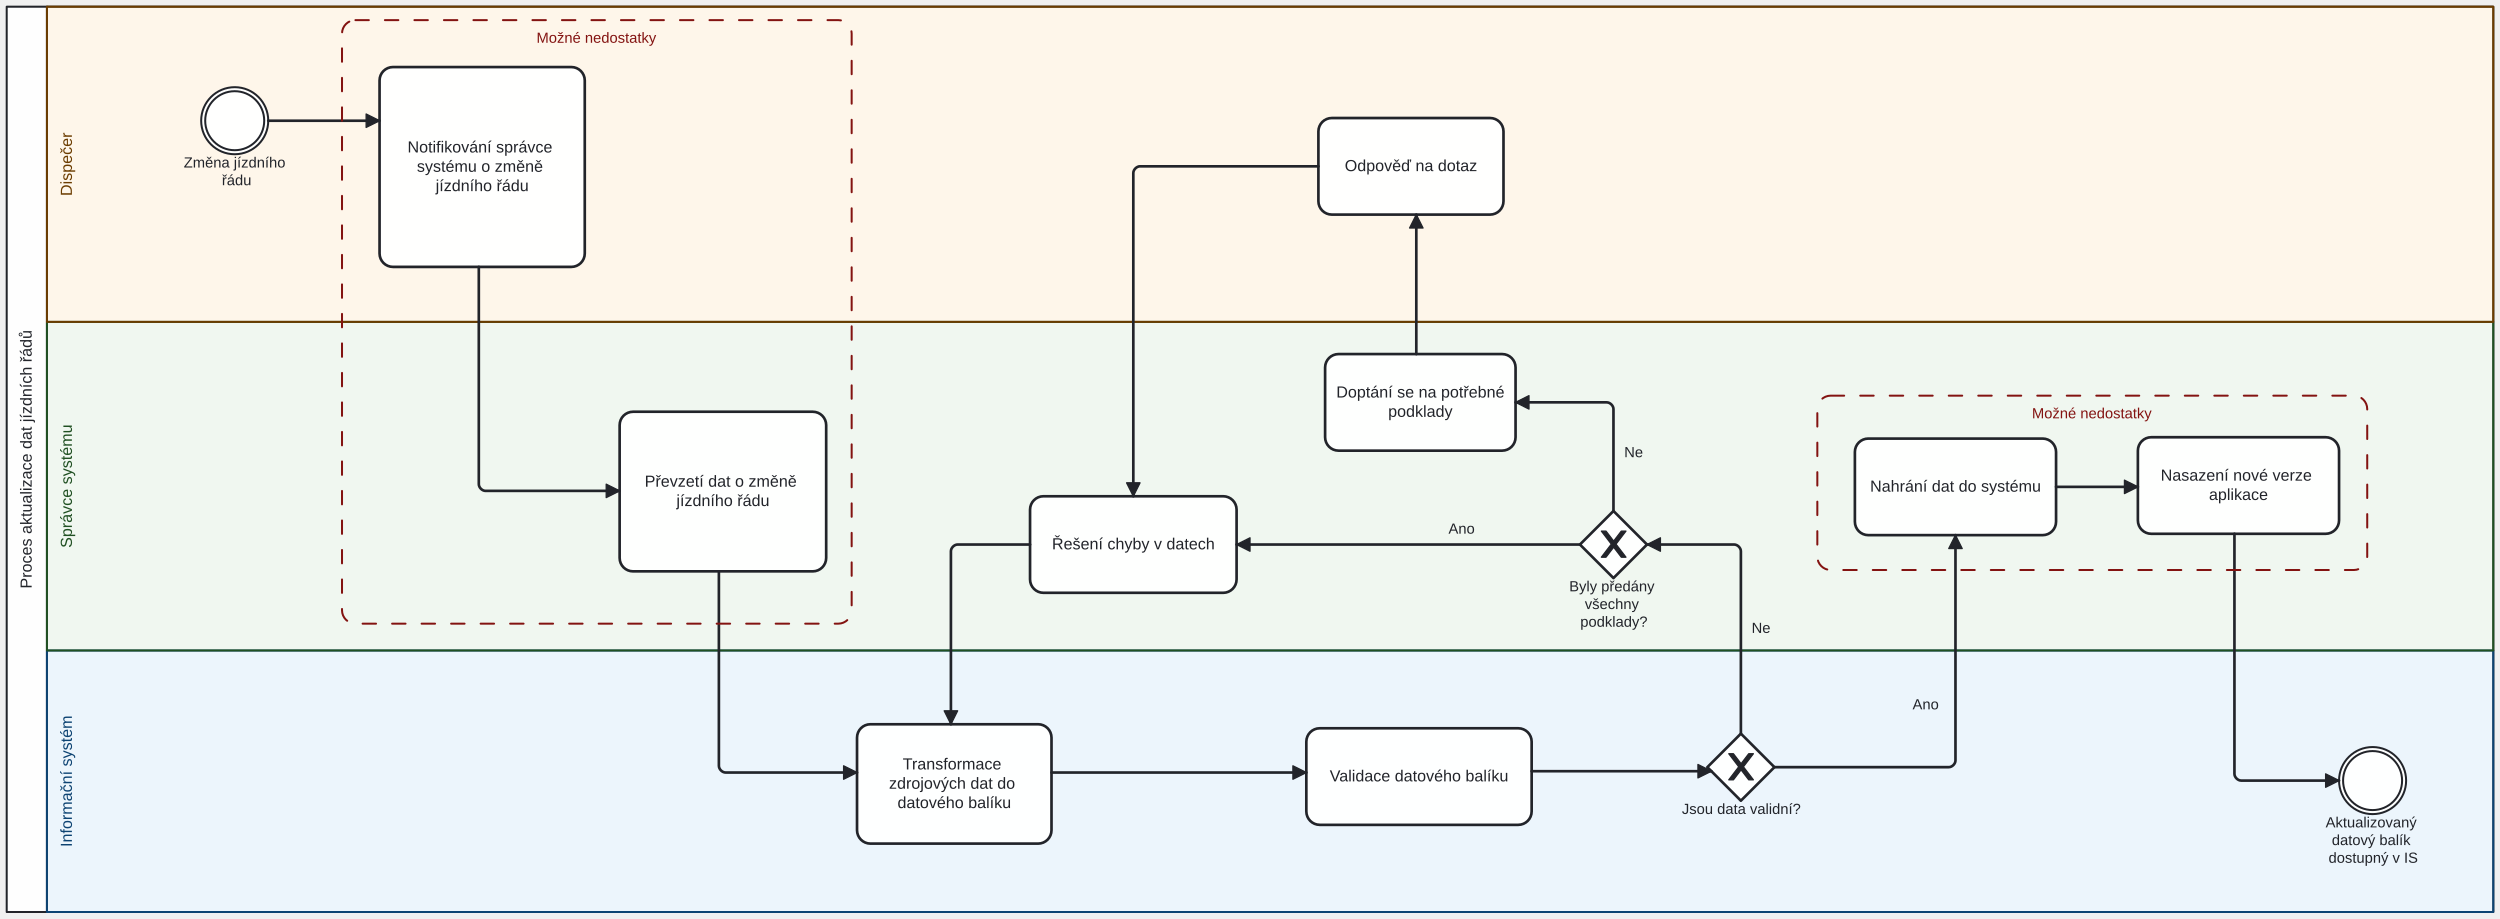
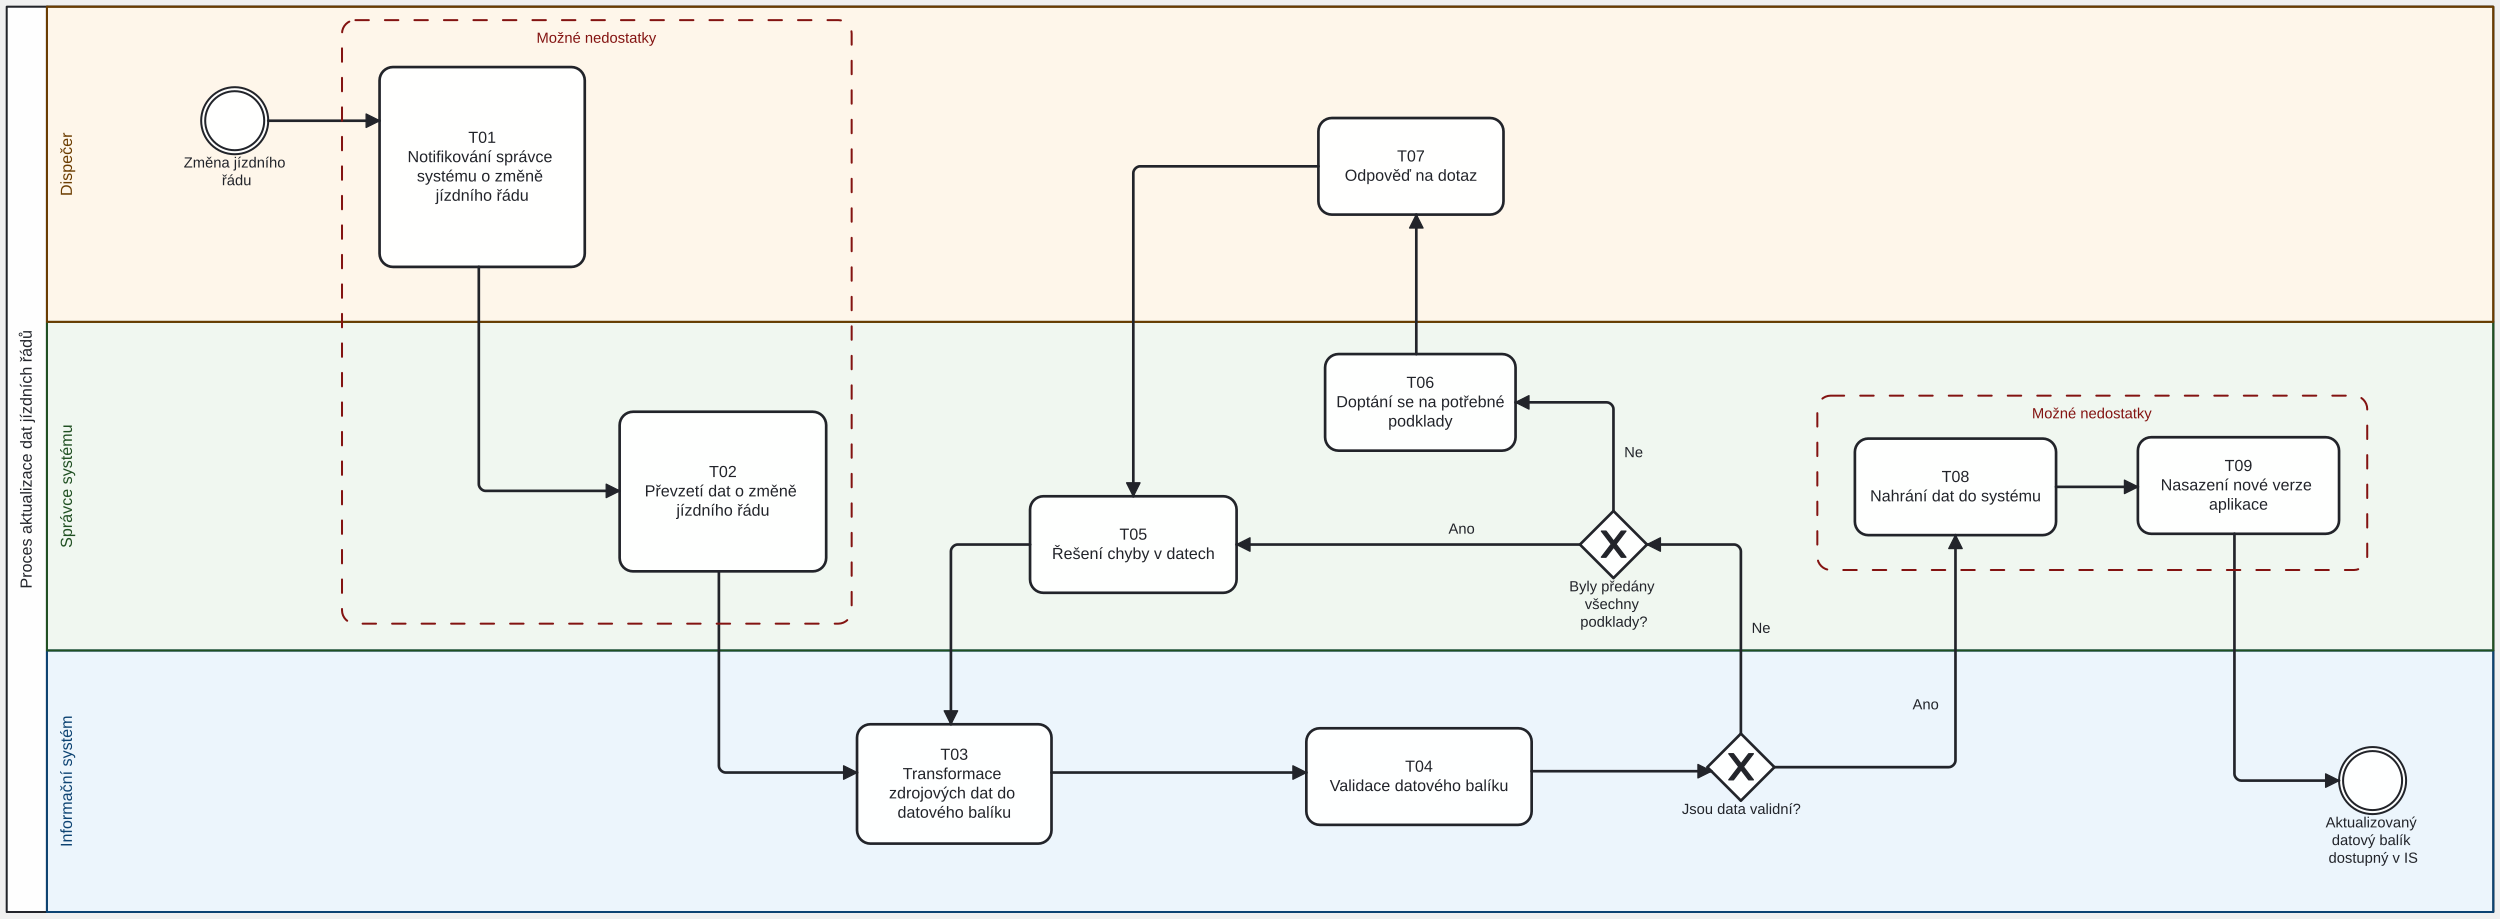
<svg xmlns="http://www.w3.org/2000/svg" width="1864" height="685" viewBox="125 55 1864 685" version="1.1">
  <defs>
-     <pattern id="djs-grid-pattern-785813" width="10" height="10" patternUnits="userSpaceOnUse">
+     <pattern id="djs-grid-pattern-616782" width="10" height="10" patternUnits="userSpaceOnUse">
      <circle cx="0.5" cy="0.5" r="0.5" style="fill: rgb(204, 204, 204);" />
    </pattern>
  </defs>
  <g class="djs-group">
    <g class="djs-element djs-shape" data-element-id="Participant_Proces_aktualizace_dat_j_zdn_ch___d_" transform="matrix(1, 0, 0, 1, 130, 60)" style="display: block;">
      <g class="djs-visual">
        <rect x="0" y="0" width="1854" height="675" rx="0" ry="0" style="stroke-linecap: round; stroke-linejoin: round; stroke: rgb(34, 36, 42); stroke-width: 1.5px; fill: white; fill-opacity: 0.95;" />
        <path style="fill: none; stroke-linecap: round; stroke-linejoin: round; stroke: rgb(34, 36, 42); stroke-width: 1.5px;" d="M30,0L30,675" />
        <text style="font-family: Arial, sans-serif; font-size: 12px; font-weight: normal; fill: rgb(34, 36, 42);" lineHeight="1.2" class="djs-label" transform="matrix(-1.83697e-16, -1, 1, -1.83697e-16, 0, 675)">
          <tspan x="241.167" y="18.6">Proces aktualizace dat jízdních řádů</tspan>
        </text>
      </g>
      <rect style="fill: none; stroke-opacity: 0; stroke: white; stroke-width: 15px;" class="djs-hit djs-hit-no-move" x="0" y="0" width="1854" height="675" />
      <rect style="fill: none; stroke-opacity: 0; stroke: white; stroke-width: 15px;" class="djs-hit djs-hit-click-stroke" x="0" y="0" width="1854" height="675" />
      <rect style="fill: none; stroke-opacity: 0; stroke: white; stroke-width: 15px;" class="djs-hit djs-hit-all" x="0" y="0" width="30" height="675" />
      <rect x="-5" y="-5" rx="4" width="1864" height="685" style="fill: none;" class="djs-outline" />
    </g>
    <g class="djs-children">
      <g class="djs-group">
        <g class="djs-element djs-shape" data-element-id="Lane_Informa_n__syst_m" transform="matrix(1, 0, 0, 1, 160, 540)" style="display: block;">
          <g class="djs-visual">
            <rect x="0" y="0" width="1824" height="195" rx="0" ry="0" style="stroke-linecap: round; stroke-linejoin: round; stroke: rgb(13, 67, 114); stroke-width: 1.5px; fill: rgb(187, 222, 251); fill-opacity: 0.25;" />
            <text style="font-family: Arial, sans-serif; font-size: 12px; font-weight: normal; fill: rgb(13, 67, 114);" lineHeight="1.2" class="djs-label" transform="matrix(-1.83697e-16, -1, 1, -1.83697e-16, 0, 195)">
              <tspan x="48.5" y="18.6">Informační systém</tspan>
            </text>
          </g>
          <rect style="fill: none; stroke-opacity: 0; stroke: white; stroke-width: 15px;" class="djs-hit djs-hit-no-move" x="0" y="0" width="1824" height="195" />
          <rect style="fill: none; stroke-opacity: 0; stroke: white; stroke-width: 15px;" class="djs-hit djs-hit-click-stroke" x="0" y="0" width="1824" height="195" />
          <rect style="fill: none; stroke-opacity: 0; stroke: white; stroke-width: 15px;" class="djs-hit djs-hit-all" x="0" y="0" width="30" height="195" />
          <rect x="-5" y="-5" rx="4" width="1834" height="205" style="fill: none;" class="djs-outline" />
        </g>
      </g>
      <g class="djs-group">
        <g class="djs-element djs-shape" data-element-id="Lane_Spr_vce_syst_mu" transform="matrix(1, 0, 0, 1, 160, 295)" style="display: block;">
          <g class="djs-visual">
            <rect x="0" y="0" width="1824" height="245" rx="0" ry="0" style="stroke-linecap: round; stroke-linejoin: round; stroke: rgb(32, 80, 34); stroke-width: 1.5px; fill: rgb(200, 230, 201); fill-opacity: 0.25;" />
            <text style="font-family: Arial, sans-serif; font-size: 12px; font-weight: normal; fill: rgb(32, 80, 34);" lineHeight="1.2" class="djs-label" transform="matrix(-1.83697e-16, -1, 1, -1.83697e-16, 0, 245)">
              <tspan x="76.5" y="18.6">Správce systému</tspan>
            </text>
          </g>
          <rect style="fill: none; stroke-opacity: 0; stroke: white; stroke-width: 15px;" class="djs-hit djs-hit-no-move" x="0" y="0" width="1824" height="245" />
          <rect style="fill: none; stroke-opacity: 0; stroke: white; stroke-width: 15px;" class="djs-hit djs-hit-click-stroke" x="0" y="0" width="1824" height="245" />
          <rect style="fill: none; stroke-opacity: 0; stroke: white; stroke-width: 15px;" class="djs-hit djs-hit-all" x="0" y="0" width="30" height="245" />
          <rect x="-5" y="-5" rx="4" width="1834" height="255" style="fill: none;" class="djs-outline" />
        </g>
      </g>
      <g class="djs-group">
        <g class="djs-element djs-shape" data-element-id="Lane_Dopravce" transform="matrix(1, 0, 0, 1, 160, 60)" style="display: block;">
          <g class="djs-visual">
            <rect x="0" y="0" width="1824" height="235" rx="0" ry="0" style="stroke-linecap: round; stroke-linejoin: round; stroke: rgb(107, 60, 0); stroke-width: 1.5px; fill: rgb(255, 224, 178); fill-opacity: 0.25;" />
            <text style="font-family: Arial, sans-serif; font-size: 12px; font-weight: normal; fill: rgb(107, 60, 0);" lineHeight="1.2" class="djs-label" transform="matrix(-1.83697e-16, -1, 1, -1.83697e-16, 0, 235)">
              <tspan x="93.833" y="18.6">Dispečer</tspan>
            </text>
          </g>
          <rect style="fill: none; stroke-opacity: 0; stroke: white; stroke-width: 15px;" class="djs-hit djs-hit-no-move" x="0" y="0" width="1824" height="235" />
          <rect style="fill: none; stroke-opacity: 0; stroke: white; stroke-width: 15px;" class="djs-hit djs-hit-click-stroke" x="0" y="0" width="1824" height="235" />
          <rect style="fill: none; stroke-opacity: 0; stroke: white; stroke-width: 15px;" class="djs-hit djs-hit-all" x="0" y="0" width="30" height="235" />
          <rect x="-5" y="-5" rx="4" width="1834" height="245" style="fill: none;" class="djs-outline" />
        </g>
      </g>
      <g class="djs-group">
        <g class="djs-element djs-shape" data-element-id="Zm_na_j_zdn_ho___du" transform="matrix(1, 0, 0, 1, 275, 120)" style="display: block;">
          <g class="djs-visual">
            <circle cx="25" cy="25" r="25" style="stroke-linecap: round; stroke-linejoin: round; stroke: rgb(34, 36, 42); stroke-width: 1.5px; fill: white; fill-opacity: 0.95;" />
            <circle cx="25" cy="25" r="22" style="stroke-linecap: round; stroke-linejoin: round; stroke: rgb(34, 36, 42); stroke-width: 1.5px; fill: none;" />
          </g>
          <rect style="fill: none; stroke-opacity: 0; stroke: white; stroke-width: 15px;" class="djs-hit djs-hit-all" x="0" y="0" width="50" height="50" />
          <circle cx="25" cy="25" r="30" style="fill: none;" class="djs-outline" />
        </g>
      </g>
      <g class="djs-group">
        <g class="djs-element djs-shape" data-element-id="Zm_na_j_zdn_ho___du_label" transform="matrix(1, 0, 0, 1, 262, 170)" style="display: block;">
          <g class="djs-visual">
            <text style="font-family: Arial, sans-serif; font-size: 11px; font-weight: normal; fill: rgb(34, 36, 42);" lineHeight="1.2" class="djs-label">
              <tspan x="0" y="9.9">Změna jízdního </tspan>
              <tspan x="28.417" y="23.1">řádu</tspan>
            </text>
          </g>
          <rect style="fill: none; stroke-opacity: 0; stroke: white; stroke-width: 15px;" class="djs-hit djs-hit-all" x="0" y="0" width="79" height="27" />
          <rect x="-5" y="-5" rx="4" width="89" height="37" style="fill: none;" class="djs-outline" />
        </g>
      </g>
      <g class="djs-group">
        <g class="djs-element djs-shape" data-element-id="Informov_n__spr_vce_syst_mu_o_zm_n__j_zdn_ch___d_" transform="matrix(1, 0, 0, 1, 408, 105)" style="display: block;">
          <g class="djs-visual">
            <rect x="0" y="0" width="153" height="149" rx="10" ry="10" style="stroke-linecap: round; stroke-linejoin: round; stroke: rgb(34, 36, 42); stroke-width: 2px; fill: white; fill-opacity: 0.95;" />
            <text style="font-family: Arial, sans-serif; font-size: 12px; font-weight: normal; fill: rgb(34, 36, 42);" lineHeight="1.2" class="djs-label">
-               <tspan x="20.833" y="63.7">Notifikování správce </tspan>
-               <tspan x="27.833" y="78.1">systému o změně </tspan>
-               <tspan x="41.833" y="92.5">jízdního řádu</tspan>
+               <tspan x="66.167" y="56.5">T01</tspan>
+               <tspan x="20.833" y="70.9">Notifikování správce </tspan>
+               <tspan x="27.833" y="85.3">systému o změně </tspan>
+               <tspan x="41.833" y="99.7">jízdního řádu</tspan>
            </text>
          </g>
          <rect style="fill: none; stroke-opacity: 0; stroke: white; stroke-width: 15px;" class="djs-hit djs-hit-all" x="0" y="0" width="153" height="149" />
          <rect x="-5" y="-5" rx="14" width="163" height="159" style="fill: none;" class="djs-outline" />
        </g>
      </g>
      <g class="djs-group">
        <g class="djs-element djs-shape" data-element-id="P_evzet__informace_o_zm_n__j_zdn_ho___du" transform="matrix(1, 0, 0, 1, 587, 362)" style="display: block;">
          <g class="djs-visual">
            <rect x="0" y="0" width="154" height="119" rx="10" ry="10" style="stroke-linecap: round; stroke-linejoin: round; stroke: rgb(34, 36, 42); stroke-width: 2px; fill: white; fill-opacity: 0.95;" />
            <text style="font-family: Arial, sans-serif; font-size: 12px; font-weight: normal; fill: rgb(34, 36, 42);" lineHeight="1.2" class="djs-label">
-               <tspan x="18.667" y="55.9">Převzetí dat o změně </tspan>
-               <tspan x="42.333" y="70.3">jízdního řádu</tspan>
+               <tspan x="66.667" y="48.7">T02</tspan>
+               <tspan x="18.667" y="63.1">Převzetí dat o změně </tspan>
+               <tspan x="42.333" y="77.5">jízdního řádu</tspan>
            </text>
          </g>
          <rect style="fill: none; stroke-opacity: 0; stroke: white; stroke-width: 15px;" class="djs-hit djs-hit-all" x="0" y="0" width="154" height="119" />
          <rect x="-5" y="-5" rx="14" width="164" height="129" style="fill: none;" class="djs-outline" />
        </g>
      </g>
      <g class="djs-group">
        <g class="djs-element djs-shape" data-element-id="Transformace_zdrojov_ch_dat_j_zdn_ho___du" transform="matrix(1, 0, 0, 1, 764, 595)" style="display: block;">
          <g class="djs-visual">
            <rect x="0" y="0" width="145" height="89" rx="10" ry="10" style="stroke-linecap: round; stroke-linejoin: round; stroke: rgb(34, 36, 42); stroke-width: 2px; fill: white; fill-opacity: 0.95;" />
            <text style="font-family: Arial, sans-serif; font-size: 12px; font-weight: normal; fill: rgb(34, 36, 42);" lineHeight="1.2" class="djs-label">
-               <tspan x="34.058" y="33.7">Transformace </tspan>
-               <tspan x="23.833" y="48.1">zdrojových dat do </tspan>
-               <tspan x="30.167" y="62.5">datového balíku</tspan>
+               <tspan x="62.167" y="26.5">T03</tspan>
+               <tspan x="34.058" y="40.9">Transformace </tspan>
+               <tspan x="23.833" y="55.3">zdrojových dat do </tspan>
+               <tspan x="30.167" y="69.7">datového balíku</tspan>
            </text>
          </g>
          <rect style="fill: none; stroke-opacity: 0; stroke: white; stroke-width: 15px;" class="djs-hit djs-hit-all" x="0" y="0" width="145" height="89" />
          <rect x="-5" y="-5" rx="14" width="155" height="99" style="fill: none;" class="djs-outline" />
        </g>
      </g>
      <g class="djs-group">
        <g class="djs-element djs-shape" data-element-id="ID__e_en__chyby_v_datech" transform="matrix(1, 0, 0, 1, 893, 425)" style="display: block;">
          <g class="djs-visual">
            <rect x="0" y="0" width="154" height="72" rx="10" ry="10" style="stroke-linecap: round; stroke-linejoin: round; stroke: rgb(34, 36, 42); stroke-width: 2px; fill: white; fill-opacity: 0.95;" />
            <text style="font-family: Arial, sans-serif; font-size: 12px; font-weight: normal; fill: rgb(34, 36, 42);" lineHeight="1.2" class="djs-label">
-               <tspan x="16.333" y="39.6">Řešení chyby v datech</tspan>
+               <tspan x="66.667" y="32.4">T05</tspan>
+               <tspan x="16.333" y="46.8">Řešení chyby v datech</tspan>
            </text>
          </g>
          <rect style="fill: none; stroke-opacity: 0; stroke: white; stroke-width: 15px;" class="djs-hit djs-hit-all" x="0" y="0" width="154" height="72" />
          <rect x="-5" y="-5" rx="14" width="164" height="82" style="fill: none;" class="djs-outline" />
        </g>
      </g>
      <g class="djs-group">
        <g class="djs-element djs-shape" data-element-id="Odpov___na_dotaz" transform="matrix(1, 0, 0, 1, 1108, 143)" style="display: block;">
          <g class="djs-visual">
            <rect x="0" y="0" width="138" height="72" rx="10" ry="10" style="stroke-linecap: round; stroke-linejoin: round; stroke: rgb(34, 36, 42); stroke-width: 2px; fill: white; fill-opacity: 0.95;" />
            <text style="font-family: Arial, sans-serif; font-size: 12px; font-weight: normal; fill: rgb(34, 36, 42);" lineHeight="1.2" class="djs-label">
-               <tspan x="19.642" y="39.6">Odpověď na dotaz</tspan>
+               <tspan x="58.667" y="32.4">T07</tspan>
+               <tspan x="19.642" y="46.8">Odpověď na dotaz</tspan>
            </text>
          </g>
          <rect style="fill: none; stroke-opacity: 0; stroke: white; stroke-width: 15px;" class="djs-hit djs-hit-all" x="0" y="0" width="138" height="72" />
          <rect x="-5" y="-5" rx="14" width="148" height="82" style="fill: none;" class="djs-outline" />
        </g>
      </g>
      <g class="djs-group">
        <g class="djs-element djs-shape" data-element-id="Dopt_n__se_na_informace" transform="matrix(1, 0, 0, 1, 1113, 319)" style="display: block;">
          <g class="djs-visual">
            <rect x="0" y="0" width="142" height="72" rx="10" ry="10" style="stroke-linecap: round; stroke-linejoin: round; stroke: rgb(34, 36, 42); stroke-width: 2px; fill: white; fill-opacity: 0.95;" />
            <text style="font-family: Arial, sans-serif; font-size: 12px; font-weight: normal; fill: rgb(34, 36, 42);" lineHeight="1.2" class="djs-label">
-               <tspan x="8.333" y="32.4">Doptání se na potřebné</tspan>
-               <tspan x="47" y="46.8">podklady</tspan>
+               <tspan x="60.667" y="25.2">T06</tspan>
+               <tspan x="8.333" y="39.6">Doptání se na potřebné</tspan>
+               <tspan x="47" y="54">podklady</tspan>
            </text>
          </g>
          <rect style="fill: none; stroke-opacity: 0; stroke: white; stroke-width: 15px;" class="djs-hit djs-hit-all" x="0" y="0" width="142" height="72" />
          <rect x="-5" y="-5" rx="14" width="152" height="82" style="fill: none;" class="djs-outline" />
        </g>
      </g>
      <g class="djs-group">
        <g class="djs-element djs-shape" data-element-id="Byli_p_ed_ny_v_echny_informace_" transform="matrix(1, 0, 0, 1, 1303, 436)" style="display: block;">
          <g class="djs-visual">
            <polygon style="stroke-linecap: round; stroke-linejoin: round; stroke: rgb(34, 36, 42); stroke-width: 2px; fill: white; fill-opacity: 0.95;" points="25,0 50,25 25,50 0,25" />
            <path style="fill: rgb(34, 36, 42); stroke-linecap: round; stroke-linejoin: round; stroke: rgb(34, 36, 42); stroke-width: 1px;" d="m 16,15 7.429,9.714 -7.429,9.714 3.429,0 5.714,-7.464 5.714,7.464 3.429,0 -7.429,-9.714 7.429,-9.714 -3.429,0 -5.714,7.464 -5.714,-7.464 -3.429,0 z" />
          </g>
          <rect style="fill: none; stroke-opacity: 0; stroke: white; stroke-width: 15px;" class="djs-hit djs-hit-all" x="0" y="0" width="50" height="50" />
          <rect style="transform-box: fill-box; transform: rotate(45deg); transform-origin: center center 0px; fill: none;" x="2" y="2" rx="4" width="46" height="46" class="djs-outline" />
        </g>
      </g>
      <g class="djs-group">
        <g class="djs-element djs-shape" data-element-id="Byli_p_ed_ny_v_echny_informace__label" transform="matrix(1, 0, 0, 1, 1295, 486)" style="display: block;">
          <g class="djs-visual">
            <text style="font-family: Arial, sans-serif; font-size: 11px; font-weight: normal; fill: rgb(34, 36, 42);" lineHeight="1.2" class="djs-label">
              <tspan x="0" y="9.9">Byly předány </tspan>
              <tspan x="11.617" y="23.1">všechny </tspan>
              <tspan x="8.242" y="36.3">podklady?</tspan>
            </text>
          </g>
          <rect style="fill: none; stroke-opacity: 0; stroke: white; stroke-width: 15px;" class="djs-hit djs-hit-all" x="0" y="0" width="67" height="40" />
          <rect x="-5" y="-5" rx="4" width="77" height="50" style="fill: none;" class="djs-outline" />
        </g>
      </g>
      <g class="djs-group">
        <g class="djs-element djs-shape" data-element-id="Jsou_data_validn__" transform="matrix(1, 0, 0, 1, 1398, 602)" style="display: block;">
          <g class="djs-visual">
            <polygon style="stroke-linecap: round; stroke-linejoin: round; stroke: rgb(34, 36, 42); stroke-width: 2px; fill: white; fill-opacity: 0.95;" points="25,0 50,25 25,50 0,25" />
            <path style="fill: rgb(34, 36, 42); stroke-linecap: round; stroke-linejoin: round; stroke: rgb(34, 36, 42); stroke-width: 1px;" d="m 16,15 7.429,9.714 -7.429,9.714 3.429,0 5.714,-7.464 5.714,7.464 3.429,0 -7.429,-9.714 7.429,-9.714 -3.429,0 -5.714,7.464 -5.714,-7.464 -3.429,0 z" />
          </g>
          <rect style="fill: none; stroke-opacity: 0; stroke: white; stroke-width: 15px;" class="djs-hit djs-hit-all" x="0" y="0" width="50" height="50" />
          <rect style="transform-box: fill-box; transform: rotate(45deg); transform-origin: center center 0px; fill: none;" x="2" y="2" rx="4" width="46" height="46" class="djs-outline" />
        </g>
      </g>
      <g class="djs-group">
        <g class="djs-element djs-shape" data-element-id="Jsou_data_validn___label" transform="matrix(1, 0, 0, 1, 1379, 652)" style="display: block;">
          <g class="djs-visual">
            <text style="font-family: Arial, sans-serif; font-size: 11px; font-weight: normal; fill: rgb(34, 36, 42);" lineHeight="1.2" class="djs-label">
              <tspan x="0" y="9.9">Jsou data validní?</tspan>
            </text>
          </g>
          <rect style="fill: none; stroke-opacity: 0; stroke: white; stroke-width: 15px;" class="djs-hit djs-hit-all" x="0" y="0" width="89" height="14" />
          <rect x="-5" y="-5" rx="4" width="99" height="24" style="fill: none;" class="djs-outline" />
        </g>
      </g>
      <g class="djs-group">
        <g class="djs-element djs-shape" data-element-id="Nahr_n__dat_do_syst_mu" transform="matrix(1, 0, 0, 1, 1508, 382)" style="display: block;">
          <g class="djs-visual">
            <rect x="0" y="0" width="150" height="72" rx="10" ry="10" style="stroke-linecap: round; stroke-linejoin: round; stroke: rgb(34, 36, 42); stroke-width: 2px; fill: white; fill-opacity: 0.95;" />
            <text style="font-family: Arial, sans-serif; font-size: 12px; font-weight: normal; fill: rgb(34, 36, 42);" lineHeight="1.2" class="djs-label">
-               <tspan x="11.333" y="39.6">Nahrání dat do systému</tspan>
+               <tspan x="64.667" y="32.4">T08</tspan>
+               <tspan x="11.333" y="46.8">Nahrání dat do systému</tspan>
            </text>
          </g>
          <rect style="fill: none; stroke-opacity: 0; stroke: white; stroke-width: 15px;" class="djs-hit djs-hit-all" x="0" y="0" width="150" height="72" />
          <rect x="-5" y="-5" rx="14" width="160" height="82" style="fill: none;" class="djs-outline" />
        </g>
      </g>
      <g class="djs-group">
        <g class="djs-element djs-shape" data-element-id="Nasazen__nov__verze_aplikace" transform="matrix(1, 0, 0, 1, 1719, 381)" style="display: block;">
          <g class="djs-visual">
            <rect x="0" y="0" width="150" height="72" rx="10" ry="10" style="stroke-linecap: round; stroke-linejoin: round; stroke: rgb(34, 36, 42); stroke-width: 2px; fill: white; fill-opacity: 0.95;" />
            <text style="font-family: Arial, sans-serif; font-size: 12px; font-weight: normal; fill: rgb(34, 36, 42);" lineHeight="1.2" class="djs-label">
-               <tspan x="17" y="32.4">Nasazení nové verze </tspan>
-               <tspan x="53" y="46.8">aplikace</tspan>
+               <tspan x="64.667" y="25.2">T09</tspan>
+               <tspan x="17" y="39.6">Nasazení nové verze </tspan>
+               <tspan x="53" y="54">aplikace</tspan>
            </text>
          </g>
          <rect style="fill: none; stroke-opacity: 0; stroke: white; stroke-width: 15px;" class="djs-hit djs-hit-all" x="0" y="0" width="150" height="72" />
          <rect x="-5" y="-5" rx="14" width="160" height="82" style="fill: none;" class="djs-outline" />
        </g>
      </g>
      <g class="djs-group">
        <g class="djs-element djs-shape" data-element-id="Aktualizovan__data_j_zdn_ch___d__dostupn__v_IS" transform="matrix(1, 0, 0, 1, 1869, 612)" style="display: block;">
          <g class="djs-visual">
            <circle cx="25" cy="25" r="25" style="stroke-linecap: round; stroke-linejoin: round; stroke: rgb(34, 36, 42); stroke-width: 1.5px; fill: white; fill-opacity: 0.95;" />
            <circle cx="25" cy="25" r="22" style="stroke-linecap: round; stroke-linejoin: round; stroke: rgb(34, 36, 42); stroke-width: 1.5px; fill: none;" />
          </g>
          <rect style="fill: none; stroke-opacity: 0; stroke: white; stroke-width: 15px;" class="djs-hit djs-hit-all" x="0" y="0" width="50" height="50" />
          <circle cx="25" cy="25" r="30" style="fill: none;" class="djs-outline" />
        </g>
      </g>
      <g class="djs-group">
        <g class="djs-element djs-shape" data-element-id="Aktualizovan__data_j_zdn_ch___d__dostupn__v_IS_label" transform="matrix(1, 0, 0, 1, 1859, 662)" style="display: block;">
          <g class="djs-visual">
            <text style="font-family: Arial, sans-serif; font-size: 11px; font-weight: normal; fill: rgb(34, 36, 42);" lineHeight="1.2" class="djs-label">
              <tspan x="0" y="9.9">Aktualizovaný </tspan>
              <tspan x="4.592" y="23.1">datový balík </tspan>
              <tspan x="2.15" y="36.3">dostupný v IS</tspan>
            </text>
          </g>
          <rect style="fill: none; stroke-opacity: 0; stroke: white; stroke-width: 15px;" class="djs-hit djs-hit-all" x="0" y="0" width="71" height="40" />
          <rect x="-5" y="-5" rx="4" width="81" height="50" style="fill: none;" class="djs-outline" />
        </g>
      </g>
      <g class="djs-group">
        <g class="djs-element djs-shape" data-element-id="Validace_transformovan_ch_dat" transform="matrix(1, 0, 0, 1, 1099, 598)" style="display: block;">
          <g class="djs-visual">
            <rect x="0" y="0" width="168" height="72" rx="10" ry="10" style="stroke-linecap: round; stroke-linejoin: round; stroke: rgb(34, 36, 42); stroke-width: 2px; fill: white; fill-opacity: 0.95;" />
            <text style="font-family: Arial, sans-serif; font-size: 12px; font-weight: normal; fill: rgb(34, 36, 42);" lineHeight="1.2" class="djs-label">
-               <tspan x="17.442" y="39.6">Validace datového balíku</tspan>
+               <tspan x="73.667" y="32.4">T04</tspan>
+               <tspan x="17.442" y="46.8">Validace datového balíku</tspan>
            </text>
          </g>
          <rect style="fill: none; stroke-opacity: 0; stroke: white; stroke-width: 15px;" class="djs-hit djs-hit-all" x="0" y="0" width="168" height="72" />
          <rect x="-5" y="-5" rx="14" width="178" height="82" style="fill: none;" class="djs-outline" />
        </g>
      </g>
      <g class="djs-group">
        <g class="djs-element djs-connection" data-element-id="Flow_rel-Zm_na_j_zdn_ho___du-Informov_n__spr_vce_syst_mu_o_zm_n__j_zdn_ch___d_-forward" style="display: block;">
          <g class="djs-visual">
            <defs>
-               <marker id="marker-e4m0nhn0h5b1ksuc3ivaxv1q3" viewBox="0 0 20 20" refX="11" refY="10" markerWidth="10" markerHeight="10" orient="auto">
-                 <path d="M 1 5 L 11 10 L 1 15 Z" style="stroke-linecap: round; stroke-linejoin: round; stroke: rgb(34, 36, 42); stroke-width: 1px; fill: rgb(34, 36, 42);" />
-               </marker>
-             </defs>
-             <path style="fill: none; stroke-linecap: round; stroke-linejoin: round; stroke: rgb(34, 36, 42); stroke-width: 2px; marker-end: url('#marker-e4m0nhn0h5b1ksuc3ivaxv1q3');" data-corner-radius="5" d="M325,145L408,145" />
+               <marker id="marker-1brtw1fh9u2zrxyj44ffr96nu" viewBox="0 0 20 20" refX="11" refY="10" markerWidth="10" markerHeight="10" orient="auto">
+                 <path d="M 1 5 L 11 10 L 1 15 Z" style="stroke-linecap: round; stroke-linejoin: round; stroke: rgb(34, 36, 42); stroke-width: 1px; fill: rgb(34, 36, 42);" />
+               </marker>
+             </defs>
+             <path style="fill: none; stroke-linecap: round; stroke-linejoin: round; stroke: rgb(34, 36, 42); stroke-width: 2px; marker-end: url('#marker-1brtw1fh9u2zrxyj44ffr96nu');" data-corner-radius="5" d="M325,145L408,145" />
          </g>
          <path d="M325,145L408,145" style="fill: none; stroke-opacity: 0; stroke: white; stroke-width: 15px;" class="djs-hit djs-hit-stroke" />
          <rect x="320" y="140" rx="4" width="93" height="10" style="fill: none;" class="djs-outline" />
        </g>
      </g>
      <g class="djs-group">
        <g class="djs-element djs-connection" data-element-id="Flow_rel-Informov_n__spr_vce_syst_mu_o_zm_n__j_zdn_ch___d_-P_evzet__informace_o_zm_n__j_zdn_ho___du-forward" style="display: block;">
          <g class="djs-visual">
            <defs>
-               <marker id="marker-58b5t4pa62pu72tnmun0bsj7q" viewBox="0 0 20 20" refX="11" refY="10" markerWidth="10" markerHeight="10" orient="auto">
-                 <path d="M 1 5 L 11 10 L 1 15 Z" style="stroke-linecap: round; stroke-linejoin: round; stroke: rgb(34, 36, 42); stroke-width: 1px; fill: rgb(34, 36, 42);" />
-               </marker>
-             </defs>
-             <path style="fill: none; stroke-linecap: round; stroke-linejoin: round; stroke: rgb(34, 36, 42); stroke-width: 2px; marker-end: url('#marker-58b5t4pa62pu72tnmun0bsj7q');" data-corner-radius="5" d="M482,254L482,416C482,418.5,484.5,421,487,421L587,421" />
+               <marker id="marker-9xhbwemibidbk5tkkyuw73854" viewBox="0 0 20 20" refX="11" refY="10" markerWidth="10" markerHeight="10" orient="auto">
+                 <path d="M 1 5 L 11 10 L 1 15 Z" style="stroke-linecap: round; stroke-linejoin: round; stroke: rgb(34, 36, 42); stroke-width: 1px; fill: rgb(34, 36, 42);" />
+               </marker>
+             </defs>
+             <path style="fill: none; stroke-linecap: round; stroke-linejoin: round; stroke: rgb(34, 36, 42); stroke-width: 2px; marker-end: url('#marker-9xhbwemibidbk5tkkyuw73854');" data-corner-radius="5" d="M482,254L482,416C482,418.5,484.5,421,487,421L587,421" />
          </g>
          <path d="M482,254L482,421L587,421" style="fill: none; stroke-opacity: 0; stroke: white; stroke-width: 15px;" class="djs-hit djs-hit-stroke" />
          <rect x="477" y="249" rx="4" width="115" height="177" style="fill: none;" class="djs-outline" />
        </g>
      </g>
      <g class="djs-group">
        <g class="djs-element djs-connection" data-element-id="Flow_rel-P_evzet__informace_o_zm_n__j_zdn_ho___du-Transformace_zdrojov_ch_dat_j_zdn_ho___du-forward" style="display: block;">
          <g class="djs-visual">
            <defs>
-               <marker id="marker-99krpypl8b5ds69125cg6mav7" viewBox="0 0 20 20" refX="11" refY="10" markerWidth="10" markerHeight="10" orient="auto">
-                 <path d="M 1 5 L 11 10 L 1 15 Z" style="stroke-linecap: round; stroke-linejoin: round; stroke: rgb(34, 36, 42); stroke-width: 1px; fill: rgb(34, 36, 42);" />
-               </marker>
-             </defs>
-             <path style="fill: none; stroke-linecap: round; stroke-linejoin: round; stroke: rgb(34, 36, 42); stroke-width: 2px; marker-end: url('#marker-99krpypl8b5ds69125cg6mav7');" data-corner-radius="5" d="M661,481L661,626C661,628.5,663.5,631,666,631L764,631" />
+               <marker id="marker-b1etdefr098kgor4690lq83ut" viewBox="0 0 20 20" refX="11" refY="10" markerWidth="10" markerHeight="10" orient="auto">
+                 <path d="M 1 5 L 11 10 L 1 15 Z" style="stroke-linecap: round; stroke-linejoin: round; stroke: rgb(34, 36, 42); stroke-width: 1px; fill: rgb(34, 36, 42);" />
+               </marker>
+             </defs>
+             <path style="fill: none; stroke-linecap: round; stroke-linejoin: round; stroke: rgb(34, 36, 42); stroke-width: 2px; marker-end: url('#marker-b1etdefr098kgor4690lq83ut');" data-corner-radius="5" d="M661,481L661,626C661,628.5,663.5,631,666,631L764,631" />
          </g>
          <path d="M661,481L661,631L764,631" style="fill: none; stroke-opacity: 0; stroke: white; stroke-width: 15px;" class="djs-hit djs-hit-stroke" />
          <rect x="656" y="476" rx="4" width="113" height="160" style="fill: none;" class="djs-outline" />
        </g>
      </g>
      <g class="djs-group">
        <g class="djs-element djs-connection" data-element-id="Flow_rel-Transformace_zdrojov_ch_dat_j_zdn_ho___du-Validace_transformovan_ch_dat-forward" style="display: block;">
          <g class="djs-visual">
            <defs>
-               <marker id="marker-1axw0jt03a1ut7qa5wzkli6bd" viewBox="0 0 20 20" refX="11" refY="10" markerWidth="10" markerHeight="10" orient="auto">
-                 <path d="M 1 5 L 11 10 L 1 15 Z" style="stroke-linecap: round; stroke-linejoin: round; stroke: rgb(34, 36, 42); stroke-width: 1px; fill: rgb(34, 36, 42);" />
-               </marker>
-             </defs>
-             <path style="fill: none; stroke-linecap: round; stroke-linejoin: round; stroke: rgb(34, 36, 42); stroke-width: 2px; marker-end: url('#marker-1axw0jt03a1ut7qa5wzkli6bd');" data-corner-radius="5" d="M909,631L1099,631" />
+               <marker id="marker-1ihk04dwvcmldymuwr7ufcr03" viewBox="0 0 20 20" refX="11" refY="10" markerWidth="10" markerHeight="10" orient="auto">
+                 <path d="M 1 5 L 11 10 L 1 15 Z" style="stroke-linecap: round; stroke-linejoin: round; stroke: rgb(34, 36, 42); stroke-width: 1px; fill: rgb(34, 36, 42);" />
+               </marker>
+             </defs>
+             <path style="fill: none; stroke-linecap: round; stroke-linejoin: round; stroke: rgb(34, 36, 42); stroke-width: 2px; marker-end: url('#marker-1ihk04dwvcmldymuwr7ufcr03');" data-corner-radius="5" d="M909,631L1099,631" />
          </g>
          <path d="M909,631L1099,631" style="fill: none; stroke-opacity: 0; stroke: white; stroke-width: 15px;" class="djs-hit djs-hit-stroke" />
          <rect x="904" y="626" rx="4" width="200" height="10" style="fill: none;" class="djs-outline" />
        </g>
      </g>
      <g class="djs-group">
        <g class="djs-element djs-connection" data-element-id="Flow_rel-Validace_transformovan_ch_dat-Jsou_data_validn__-forward" style="display: block;">
          <g class="djs-visual">
            <defs>
-               <marker id="marker-0o9ek1p2kg37cfmu8xpos8086" viewBox="0 0 20 20" refX="11" refY="10" markerWidth="10" markerHeight="10" orient="auto">
-                 <path d="M 1 5 L 11 10 L 1 15 Z" style="stroke-linecap: round; stroke-linejoin: round; stroke: rgb(34, 36, 42); stroke-width: 1px; fill: rgb(34, 36, 42);" />
-               </marker>
-             </defs>
-             <path style="fill: none; stroke-linecap: round; stroke-linejoin: round; stroke: rgb(34, 36, 42); stroke-width: 2px; marker-end: url('#marker-0o9ek1p2kg37cfmu8xpos8086');" data-corner-radius="5" d="M1267,630L1401,630" />
+               <marker id="marker-dd61er4fx4aacd4ovztzwdyjm" viewBox="0 0 20 20" refX="11" refY="10" markerWidth="10" markerHeight="10" orient="auto">
+                 <path d="M 1 5 L 11 10 L 1 15 Z" style="stroke-linecap: round; stroke-linejoin: round; stroke: rgb(34, 36, 42); stroke-width: 1px; fill: rgb(34, 36, 42);" />
+               </marker>
+             </defs>
+             <path style="fill: none; stroke-linecap: round; stroke-linejoin: round; stroke: rgb(34, 36, 42); stroke-width: 2px; marker-end: url('#marker-dd61er4fx4aacd4ovztzwdyjm');" data-corner-radius="5" d="M1267,630L1401,630" />
          </g>
          <path d="M1267,630L1401,630" style="fill: none; stroke-opacity: 0; stroke: white; stroke-width: 15px;" class="djs-hit djs-hit-stroke" />
          <rect x="1262" y="625" rx="4" width="144" height="10" style="fill: none;" class="djs-outline" />
        </g>
      </g>
      <g class="djs-group">
        <g class="djs-element djs-connection" data-element-id="Flow_rel-Jsou_data_validn__-Ru_n__kontrola_v_stupn_ch_dat-forward-Ano" style="display: block;">
          <g class="djs-visual">
            <defs>
-               <marker id="marker-2ji7a7zaufi5zcukvswgxoewo" viewBox="0 0 20 20" refX="11" refY="10" markerWidth="10" markerHeight="10" orient="auto">
-                 <path d="M 1 5 L 11 10 L 1 15 Z" style="stroke-linecap: round; stroke-linejoin: round; stroke: rgb(34, 36, 42); stroke-width: 1px; fill: rgb(34, 36, 42);" />
-               </marker>
-             </defs>
-             <path style="fill: none; stroke-linecap: round; stroke-linejoin: round; stroke: rgb(34, 36, 42); stroke-width: 2px; marker-end: url('#marker-2ji7a7zaufi5zcukvswgxoewo');" data-corner-radius="5" d="M1448,627L1578,627C1580.5,627,1583,624.5,1583,622L1583,454" />
+               <marker id="marker-47d6qi94rnf581o8y3tfroayq" viewBox="0 0 20 20" refX="11" refY="10" markerWidth="10" markerHeight="10" orient="auto">
+                 <path d="M 1 5 L 11 10 L 1 15 Z" style="stroke-linecap: round; stroke-linejoin: round; stroke: rgb(34, 36, 42); stroke-width: 1px; fill: rgb(34, 36, 42);" />
+               </marker>
+             </defs>
+             <path style="fill: none; stroke-linecap: round; stroke-linejoin: round; stroke: rgb(34, 36, 42); stroke-width: 2px; marker-end: url('#marker-47d6qi94rnf581o8y3tfroayq');" data-corner-radius="5" d="M1448,627L1578,627C1580.5,627,1583,624.5,1583,622L1583,454" />
          </g>
          <path d="M1448,627L1583,627L1583,454" style="fill: none; stroke-opacity: 0; stroke: white; stroke-width: 15px;" class="djs-hit djs-hit-stroke" />
          <rect x="1443" y="449" rx="4" width="145" height="183" style="fill: none;" class="djs-outline" />
        </g>
      </g>
      <g class="djs-group">
        <g class="djs-element djs-shape" data-element-id="Flow_rel-Jsou_data_validn__-Ru_n__kontrola_v_stupn_ch_dat-forward-Ano_label" transform="matrix(1, 0, 0, 1, 1551, 574)" style="display: block;">
          <g class="djs-visual">
            <text style="font-family: Arial, sans-serif; font-size: 11px; font-weight: normal; fill: rgb(34, 36, 42);" lineHeight="1.2" class="djs-label">
              <tspan x="0" y="9.9">Ano</tspan>
            </text>
          </g>
          <rect style="fill: none; stroke-opacity: 0; stroke: white; stroke-width: 15px;" class="djs-hit djs-hit-all" x="0" y="0" width="20" height="14" />
          <rect x="-5" y="-5" rx="4" width="30" height="24" style="fill: none;" class="djs-outline" />
        </g>
      </g>
      <g class="djs-group">
        <g class="djs-element djs-connection" data-element-id="Flow_rel-Nahr_n__dat_do_syst_mu-Nasazen__nov__verze_aplikace-forward" style="display: block;">
          <g class="djs-visual">
            <defs>
-               <marker id="marker-ds2p8t3d9odvwa1kiyzsdj3dp" viewBox="0 0 20 20" refX="11" refY="10" markerWidth="10" markerHeight="10" orient="auto">
-                 <path d="M 1 5 L 11 10 L 1 15 Z" style="stroke-linecap: round; stroke-linejoin: round; stroke: rgb(34, 36, 42); stroke-width: 1px; fill: rgb(34, 36, 42);" />
-               </marker>
-             </defs>
-             <path style="fill: none; stroke-linecap: round; stroke-linejoin: round; stroke: rgb(34, 36, 42); stroke-width: 2px; marker-end: url('#marker-ds2p8t3d9odvwa1kiyzsdj3dp');" data-corner-radius="5" d="M1658,418L1719,418" />
+               <marker id="marker-8f0mg2f07cbyswr3025iv52mi" viewBox="0 0 20 20" refX="11" refY="10" markerWidth="10" markerHeight="10" orient="auto">
+                 <path d="M 1 5 L 11 10 L 1 15 Z" style="stroke-linecap: round; stroke-linejoin: round; stroke: rgb(34, 36, 42); stroke-width: 1px; fill: rgb(34, 36, 42);" />
+               </marker>
+             </defs>
+             <path style="fill: none; stroke-linecap: round; stroke-linejoin: round; stroke: rgb(34, 36, 42); stroke-width: 2px; marker-end: url('#marker-8f0mg2f07cbyswr3025iv52mi');" data-corner-radius="5" d="M1658,418L1719,418" />
          </g>
          <path d="M1658,418L1719,418" style="fill: none; stroke-opacity: 0; stroke: white; stroke-width: 15px;" class="djs-hit djs-hit-stroke" />
          <rect x="1653" y="413" rx="4" width="71" height="10" style="fill: none;" class="djs-outline" />
        </g>
      </g>
      <g class="djs-group">
        <g class="djs-element djs-connection" data-element-id="Flow_rel-Nasazen__nov__verze_aplikace-Aktualizovan__data_j_zdn_ch___d__dostupn__v_IS-forward" style="display: block;">
          <g class="djs-visual">
            <defs>
-               <marker id="marker-52mfmgy4wq8bd0q75mnl08wq7" viewBox="0 0 20 20" refX="11" refY="10" markerWidth="10" markerHeight="10" orient="auto">
-                 <path d="M 1 5 L 11 10 L 1 15 Z" style="stroke-linecap: round; stroke-linejoin: round; stroke: rgb(34, 36, 42); stroke-width: 1px; fill: rgb(34, 36, 42);" />
-               </marker>
-             </defs>
-             <path style="fill: none; stroke-linecap: round; stroke-linejoin: round; stroke: rgb(34, 36, 42); stroke-width: 2px; marker-end: url('#marker-52mfmgy4wq8bd0q75mnl08wq7');" data-corner-radius="5" d="M1791,453L1791,632C1791,634.5,1793.5,637,1796,637L1869,637" />
+               <marker id="marker-0ibwnt7ammpe82zum3hguuvvy" viewBox="0 0 20 20" refX="11" refY="10" markerWidth="10" markerHeight="10" orient="auto">
+                 <path d="M 1 5 L 11 10 L 1 15 Z" style="stroke-linecap: round; stroke-linejoin: round; stroke: rgb(34, 36, 42); stroke-width: 1px; fill: rgb(34, 36, 42);" />
+               </marker>
+             </defs>
+             <path style="fill: none; stroke-linecap: round; stroke-linejoin: round; stroke: rgb(34, 36, 42); stroke-width: 2px; marker-end: url('#marker-0ibwnt7ammpe82zum3hguuvvy');" data-corner-radius="5" d="M1791,453L1791,632C1791,634.5,1793.5,637,1796,637L1869,637" />
          </g>
          <path d="M1791,453L1791,637L1869,637" style="fill: none; stroke-opacity: 0; stroke: white; stroke-width: 15px;" class="djs-hit djs-hit-stroke" />
          <rect x="1786" y="448" rx="4" width="88" height="194" style="fill: none;" class="djs-outline" />
        </g>
      </g>
      <g class="djs-group">
        <g class="djs-element djs-connection" data-element-id="Flow_rel-Jsou_data_validn__-Byli_p_ed_ny_v_echny_informace_-forward-Ne" style="display: block;">
          <g class="djs-visual">
            <defs>
-               <marker id="marker-0mzinocvf3nebyha4a4cduflp" viewBox="0 0 20 20" refX="11" refY="10" markerWidth="10" markerHeight="10" orient="auto">
-                 <path d="M 1 5 L 11 10 L 1 15 Z" style="stroke-linecap: round; stroke-linejoin: round; stroke: rgb(34, 36, 42); stroke-width: 1px; fill: rgb(34, 36, 42);" />
-               </marker>
-             </defs>
-             <path style="fill: none; stroke-linecap: round; stroke-linejoin: round; stroke: rgb(34, 36, 42); stroke-width: 2px; marker-end: url('#marker-0mzinocvf3nebyha4a4cduflp');" data-corner-radius="5" d="M1423,602L1423,466C1423,463.5,1420.5,461,1418,461L1353,461" />
+               <marker id="marker-897snkzohbkpdoo7mww3tf27y" viewBox="0 0 20 20" refX="11" refY="10" markerWidth="10" markerHeight="10" orient="auto">
+                 <path d="M 1 5 L 11 10 L 1 15 Z" style="stroke-linecap: round; stroke-linejoin: round; stroke: rgb(34, 36, 42); stroke-width: 1px; fill: rgb(34, 36, 42);" />
+               </marker>
+             </defs>
+             <path style="fill: none; stroke-linecap: round; stroke-linejoin: round; stroke: rgb(34, 36, 42); stroke-width: 2px; marker-end: url('#marker-897snkzohbkpdoo7mww3tf27y');" data-corner-radius="5" d="M1423,602L1423,466C1423,463.5,1420.5,461,1418,461L1353,461" />
          </g>
          <path d="M1423,602L1423,461L1353,461" style="fill: none; stroke-opacity: 0; stroke: white; stroke-width: 15px;" class="djs-hit djs-hit-stroke" />
          <rect x="1348" y="456" rx="4" width="80" height="151" style="fill: none;" class="djs-outline" />
        </g>
      </g>
      <g class="djs-group">
        <g class="djs-element djs-shape" data-element-id="Flow_rel-Jsou_data_validn__-Byli_p_ed_ny_v_echny_informace_-forward-Ne_label" transform="matrix(1, 0, 0, 1, 1431, 517)" style="display: block;">
          <g class="djs-visual">
            <text style="font-family: Arial, sans-serif; font-size: 11px; font-weight: normal; fill: rgb(34, 36, 42);" lineHeight="1.2" class="djs-label">
              <tspan x="0" y="9.9">Ne</tspan>
            </text>
          </g>
          <rect style="fill: none; stroke-opacity: 0; stroke: white; stroke-width: 15px;" class="djs-hit djs-hit-all" x="0" y="0" width="15" height="14" />
          <rect x="-5" y="-5" rx="4" width="25" height="24" style="fill: none;" class="djs-outline" />
        </g>
      </g>
      <g class="djs-group">
        <g class="djs-element djs-connection" data-element-id="Flow_rel-_e_en__chyby_v_datech-Transformace_zdrojov_ch_dat_j_zdn_ho___du-forward" style="display: block;">
          <g class="djs-visual">
            <defs>
-               <marker id="marker-aeafcunp0vss4lupcswvbnkw4" viewBox="0 0 20 20" refX="11" refY="10" markerWidth="10" markerHeight="10" orient="auto">
-                 <path d="M 1 5 L 11 10 L 1 15 Z" style="stroke-linecap: round; stroke-linejoin: round; stroke: rgb(34, 36, 42); stroke-width: 1px; fill: rgb(34, 36, 42);" />
-               </marker>
-             </defs>
-             <path style="fill: none; stroke-linecap: round; stroke-linejoin: round; stroke: rgb(34, 36, 42); stroke-width: 2px; marker-end: url('#marker-aeafcunp0vss4lupcswvbnkw4');" data-corner-radius="5" d="M893,461L839,461C836.5,461,834,463.5,834,466L834,595" />
+               <marker id="marker-07dy9q75d1ypklx5rzajqh71e" viewBox="0 0 20 20" refX="11" refY="10" markerWidth="10" markerHeight="10" orient="auto">
+                 <path d="M 1 5 L 11 10 L 1 15 Z" style="stroke-linecap: round; stroke-linejoin: round; stroke: rgb(34, 36, 42); stroke-width: 1px; fill: rgb(34, 36, 42);" />
+               </marker>
+             </defs>
+             <path style="fill: none; stroke-linecap: round; stroke-linejoin: round; stroke: rgb(34, 36, 42); stroke-width: 2px; marker-end: url('#marker-07dy9q75d1ypklx5rzajqh71e');" data-corner-radius="5" d="M893,461L839,461C836.5,461,834,463.5,834,466L834,595" />
          </g>
          <path d="M893,461L834,461L834,595" style="fill: none; stroke-opacity: 0; stroke: white; stroke-width: 15px;" class="djs-hit djs-hit-stroke" />
          <rect x="829" y="456" rx="4" width="69" height="144" style="fill: none;" class="djs-outline" />
        </g>
      </g>
      <g class="djs-group">
        <g class="djs-element djs-connection" data-element-id="Flow_rel-Byli_p_ed_ny_v_echny_informace_-_e_en__chyby_v_datech-forward-Ano" style="display: block;">
          <g class="djs-visual">
            <defs>
-               <marker id="marker-bwez3kr8vk7cwxygqvqj1mq2e" viewBox="0 0 20 20" refX="11" refY="10" markerWidth="10" markerHeight="10" orient="auto">
-                 <path d="M 1 5 L 11 10 L 1 15 Z" style="stroke-linecap: round; stroke-linejoin: round; stroke: rgb(34, 36, 42); stroke-width: 1px; fill: rgb(34, 36, 42);" />
-               </marker>
-             </defs>
-             <path style="fill: none; stroke-linecap: round; stroke-linejoin: round; stroke: rgb(34, 36, 42); stroke-width: 2px; marker-end: url('#marker-bwez3kr8vk7cwxygqvqj1mq2e');" data-corner-radius="5" d="M1303,461L1047,461" />
+               <marker id="marker-8z916gcjzci4xyxi2kbaw032c" viewBox="0 0 20 20" refX="11" refY="10" markerWidth="10" markerHeight="10" orient="auto">
+                 <path d="M 1 5 L 11 10 L 1 15 Z" style="stroke-linecap: round; stroke-linejoin: round; stroke: rgb(34, 36, 42); stroke-width: 1px; fill: rgb(34, 36, 42);" />
+               </marker>
+             </defs>
+             <path style="fill: none; stroke-linecap: round; stroke-linejoin: round; stroke: rgb(34, 36, 42); stroke-width: 2px; marker-end: url('#marker-8z916gcjzci4xyxi2kbaw032c');" data-corner-radius="5" d="M1303,461L1047,461" />
          </g>
          <path d="M1303,461L1047,461" style="fill: none; stroke-opacity: 0; stroke: white; stroke-width: 15px;" class="djs-hit djs-hit-stroke" />
          <rect x="1042" y="456" rx="4" width="266" height="10" style="fill: none;" class="djs-outline" />
        </g>
      </g>
      <g class="djs-group">
        <g class="djs-element djs-shape" data-element-id="Flow_rel-Byli_p_ed_ny_v_echny_informace_-_e_en__chyby_v_datech-forward-Ano_label" transform="matrix(1, 0, 0, 1, 1205, 443)" style="display: block;">
          <g class="djs-visual">
            <text style="font-family: Arial, sans-serif; font-size: 11px; font-weight: normal; fill: rgb(34, 36, 42);" lineHeight="1.2" class="djs-label">
              <tspan x="0" y="9.9">Ano</tspan>
            </text>
          </g>
          <rect style="fill: none; stroke-opacity: 0; stroke: white; stroke-width: 15px;" class="djs-hit djs-hit-all" x="0" y="0" width="20" height="14" />
          <rect x="-5" y="-5" rx="4" width="30" height="24" style="fill: none;" class="djs-outline" />
        </g>
      </g>
      <g class="djs-group">
        <g class="djs-element djs-connection" data-element-id="Flow_rel-Byli_p_ed_ny_v_echny_informace_-Dopt_n__se_na_informace-forward-Ne" style="display: block;">
          <g class="djs-visual">
            <defs>
-               <marker id="marker-0uyccis9vodb18g7bl53sfsie" viewBox="0 0 20 20" refX="11" refY="10" markerWidth="10" markerHeight="10" orient="auto">
-                 <path d="M 1 5 L 11 10 L 1 15 Z" style="stroke-linecap: round; stroke-linejoin: round; stroke: rgb(34, 36, 42); stroke-width: 1px; fill: rgb(34, 36, 42);" />
-               </marker>
-             </defs>
-             <path style="fill: none; stroke-linecap: round; stroke-linejoin: round; stroke: rgb(34, 36, 42); stroke-width: 2px; marker-end: url('#marker-0uyccis9vodb18g7bl53sfsie');" data-corner-radius="5" d="M1328,436L1328,360C1328,357.5,1325.5,355,1323,355L1255,355" />
+               <marker id="marker-4eoro26xlbxtz7xaxgc7ikwm1" viewBox="0 0 20 20" refX="11" refY="10" markerWidth="10" markerHeight="10" orient="auto">
+                 <path d="M 1 5 L 11 10 L 1 15 Z" style="stroke-linecap: round; stroke-linejoin: round; stroke: rgb(34, 36, 42); stroke-width: 1px; fill: rgb(34, 36, 42);" />
+               </marker>
+             </defs>
+             <path style="fill: none; stroke-linecap: round; stroke-linejoin: round; stroke: rgb(34, 36, 42); stroke-width: 2px; marker-end: url('#marker-4eoro26xlbxtz7xaxgc7ikwm1');" data-corner-radius="5" d="M1328,436L1328,360C1328,357.5,1325.5,355,1323,355L1255,355" />
          </g>
          <path d="M1328,436L1328,355L1255,355" style="fill: none; stroke-opacity: 0; stroke: white; stroke-width: 15px;" class="djs-hit djs-hit-stroke" />
          <rect x="1250" y="350" rx="4" width="83" height="91" style="fill: none;" class="djs-outline" />
        </g>
      </g>
      <g class="djs-group">
        <g class="djs-element djs-shape" data-element-id="Flow_rel-Byli_p_ed_ny_v_echny_informace_-Dopt_n__se_na_informace-forward-Ne_label" transform="matrix(1, 0, 0, 1, 1336, 386)" style="display: block;">
          <g class="djs-visual">
            <text style="font-family: Arial, sans-serif; font-size: 11px; font-weight: normal; fill: rgb(34, 36, 42);" lineHeight="1.2" class="djs-label">
              <tspan x="0" y="9.9">Ne</tspan>
            </text>
          </g>
          <rect style="fill: none; stroke-opacity: 0; stroke: white; stroke-width: 15px;" class="djs-hit djs-hit-all" x="0" y="0" width="15" height="14" />
          <rect x="-5" y="-5" rx="4" width="25" height="24" style="fill: none;" class="djs-outline" />
        </g>
      </g>
      <g class="djs-group">
        <g class="djs-element djs-connection" data-element-id="Flow_rel-Dopt_n__se_na_informace-Odpov___na_dotaz-forward" style="display: block;">
          <g class="djs-visual">
            <defs>
-               <marker id="marker-1ii7ob3hxgq14syvvkfysnmbg" viewBox="0 0 20 20" refX="11" refY="10" markerWidth="10" markerHeight="10" orient="auto">
-                 <path d="M 1 5 L 11 10 L 1 15 Z" style="stroke-linecap: round; stroke-linejoin: round; stroke: rgb(34, 36, 42); stroke-width: 1px; fill: rgb(34, 36, 42);" />
-               </marker>
-             </defs>
-             <path style="fill: none; stroke-linecap: round; stroke-linejoin: round; stroke: rgb(34, 36, 42); stroke-width: 2px; marker-end: url('#marker-1ii7ob3hxgq14syvvkfysnmbg');" data-corner-radius="5" d="M1181,319L1181,215" />
+               <marker id="marker-37cqjlkigz8its7chte0rt3so" viewBox="0 0 20 20" refX="11" refY="10" markerWidth="10" markerHeight="10" orient="auto">
+                 <path d="M 1 5 L 11 10 L 1 15 Z" style="stroke-linecap: round; stroke-linejoin: round; stroke: rgb(34, 36, 42); stroke-width: 1px; fill: rgb(34, 36, 42);" />
+               </marker>
+             </defs>
+             <path style="fill: none; stroke-linecap: round; stroke-linejoin: round; stroke: rgb(34, 36, 42); stroke-width: 2px; marker-end: url('#marker-37cqjlkigz8its7chte0rt3so');" data-corner-radius="5" d="M1181,319L1181,215" />
          </g>
          <path d="M1181,319L1181,215" style="fill: none; stroke-opacity: 0; stroke: white; stroke-width: 15px;" class="djs-hit djs-hit-stroke" />
          <rect x="1176" y="210" rx="4" width="10" height="114" style="fill: none;" class="djs-outline" />
        </g>
      </g>
      <g class="djs-group">
        <g class="djs-element djs-connection" data-element-id="Flow_rel-Odpov___na_dotaz-_e_en__chyby_v_datech-forward" style="display: block;">
          <g class="djs-visual">
            <defs>
-               <marker id="marker-2ny1k0ff87ywz3z4bp4egzwqp" viewBox="0 0 20 20" refX="11" refY="10" markerWidth="10" markerHeight="10" orient="auto">
-                 <path d="M 1 5 L 11 10 L 1 15 Z" style="stroke-linecap: round; stroke-linejoin: round; stroke: rgb(34, 36, 42); stroke-width: 1px; fill: rgb(34, 36, 42);" />
-               </marker>
-             </defs>
-             <path style="fill: none; stroke-linecap: round; stroke-linejoin: round; stroke: rgb(34, 36, 42); stroke-width: 2px; marker-end: url('#marker-2ny1k0ff87ywz3z4bp4egzwqp');" data-corner-radius="5" d="M1108,179L975,179C972.5,179,970,181.5,970,184L970,425" />
+               <marker id="marker-0hrs4kqeoeuztc5bhn0x8q2xl" viewBox="0 0 20 20" refX="11" refY="10" markerWidth="10" markerHeight="10" orient="auto">
+                 <path d="M 1 5 L 11 10 L 1 15 Z" style="stroke-linecap: round; stroke-linejoin: round; stroke: rgb(34, 36, 42); stroke-width: 1px; fill: rgb(34, 36, 42);" />
+               </marker>
+             </defs>
+             <path style="fill: none; stroke-linecap: round; stroke-linejoin: round; stroke: rgb(34, 36, 42); stroke-width: 2px; marker-end: url('#marker-0hrs4kqeoeuztc5bhn0x8q2xl');" data-corner-radius="5" d="M1108,179L975,179C972.5,179,970,181.5,970,184L970,425" />
          </g>
          <path d="M1108,179L970,179L970,425" style="fill: none; stroke-opacity: 0; stroke: white; stroke-width: 15px;" class="djs-hit djs-hit-stroke" />
          <rect x="965" y="174" rx="4" width="148" height="256" style="fill: none;" class="djs-outline" />
        </g>
      </g>
    </g>
  </g>
  <g class="djs-group">
    <g class="djs-element djs-shape djs-frame" data-element-id="Group_09gkye8" transform="matrix(1, 0, 0, 1, 1480, 350)" style="display: block;">
      <g class="djs-visual">
        <rect x="0" y="0" width="410" height="130" rx="10" ry="10" style="stroke-linecap: round; stroke-linejoin: round; stroke: rgb(131, 19, 17); stroke-width: 1.5px; fill: none; stroke-dasharray: 10px, 6px, 0px, 6px; pointer-events: none;" />
      </g>
      <rect style="fill: none; stroke-opacity: 0; stroke: white; stroke-width: 15px;" class="djs-hit djs-hit-stroke" x="0" y="0" width="410" height="130" />
      <rect x="-5" y="-5" rx="14" width="420" height="140" style="fill: none;" class="djs-outline" />
    </g>
  </g>
  <g class="djs-group">
    <g class="djs-element djs-shape" data-element-id="Group_09gkye8_label" transform="matrix(1, 0, 0, 1, 1640, 357)" style="display: block;">
      <g class="djs-visual">
        <text style="font-family: Arial, sans-serif; font-size: 11px; font-weight: normal; fill: rgb(131, 19, 17);" lineHeight="1.2" class="djs-label">
          <tspan x="0" y="9.9">Možné nedostatky</tspan>
        </text>
      </g>
      <rect style="fill: none; stroke-opacity: 0; stroke: white; stroke-width: 15px;" class="djs-hit djs-hit-all" x="0" y="0" width="90" height="14" />
      <rect x="-5" y="-5" rx="4" width="100" height="24" style="fill: none;" class="djs-outline" />
    </g>
  </g>
  <g class="djs-group">
    <g class="djs-element djs-shape djs-frame" data-element-id="Group_027lh7i" transform="matrix(1, 0, 0, 1, 380, 70)" style="display: block;">
      <g class="djs-visual">
        <rect x="0" y="0" width="380" height="450" rx="10" ry="10" style="stroke-linecap: round; stroke-linejoin: round; stroke: rgb(131, 19, 17); stroke-width: 1.5px; fill: none; stroke-dasharray: 10px, 6px, 0px, 6px; pointer-events: none;" />
      </g>
      <rect style="fill: none; stroke-opacity: 0; stroke: white; stroke-width: 15px;" class="djs-hit djs-hit-stroke" x="0" y="0" width="380" height="450" />
      <rect x="-5" y="-5" rx="14" width="390" height="460" style="fill: none;" class="djs-outline" />
    </g>
  </g>
  <g class="djs-group">
    <g class="djs-element djs-shape" data-element-id="Group_027lh7i_label" transform="matrix(1, 0, 0, 1, 525, 77)" style="display: block;">
      <g class="djs-visual">
        <text style="font-family: Arial, sans-serif; font-size: 11px; font-weight: normal; fill: rgb(131, 19, 17);" lineHeight="1.2" class="djs-label">
          <tspan x="0" y="9.9">Možné nedostatky</tspan>
        </text>
      </g>
      <rect style="fill: none; stroke-opacity: 0; stroke: white; stroke-width: 15px;" class="djs-hit djs-hit-all" x="0" y="0" width="90" height="14" />
      <rect x="-5" y="-5" rx="4" width="100" height="24" style="fill: none;" class="djs-outline" />
    </g>
  </g>
</svg>
